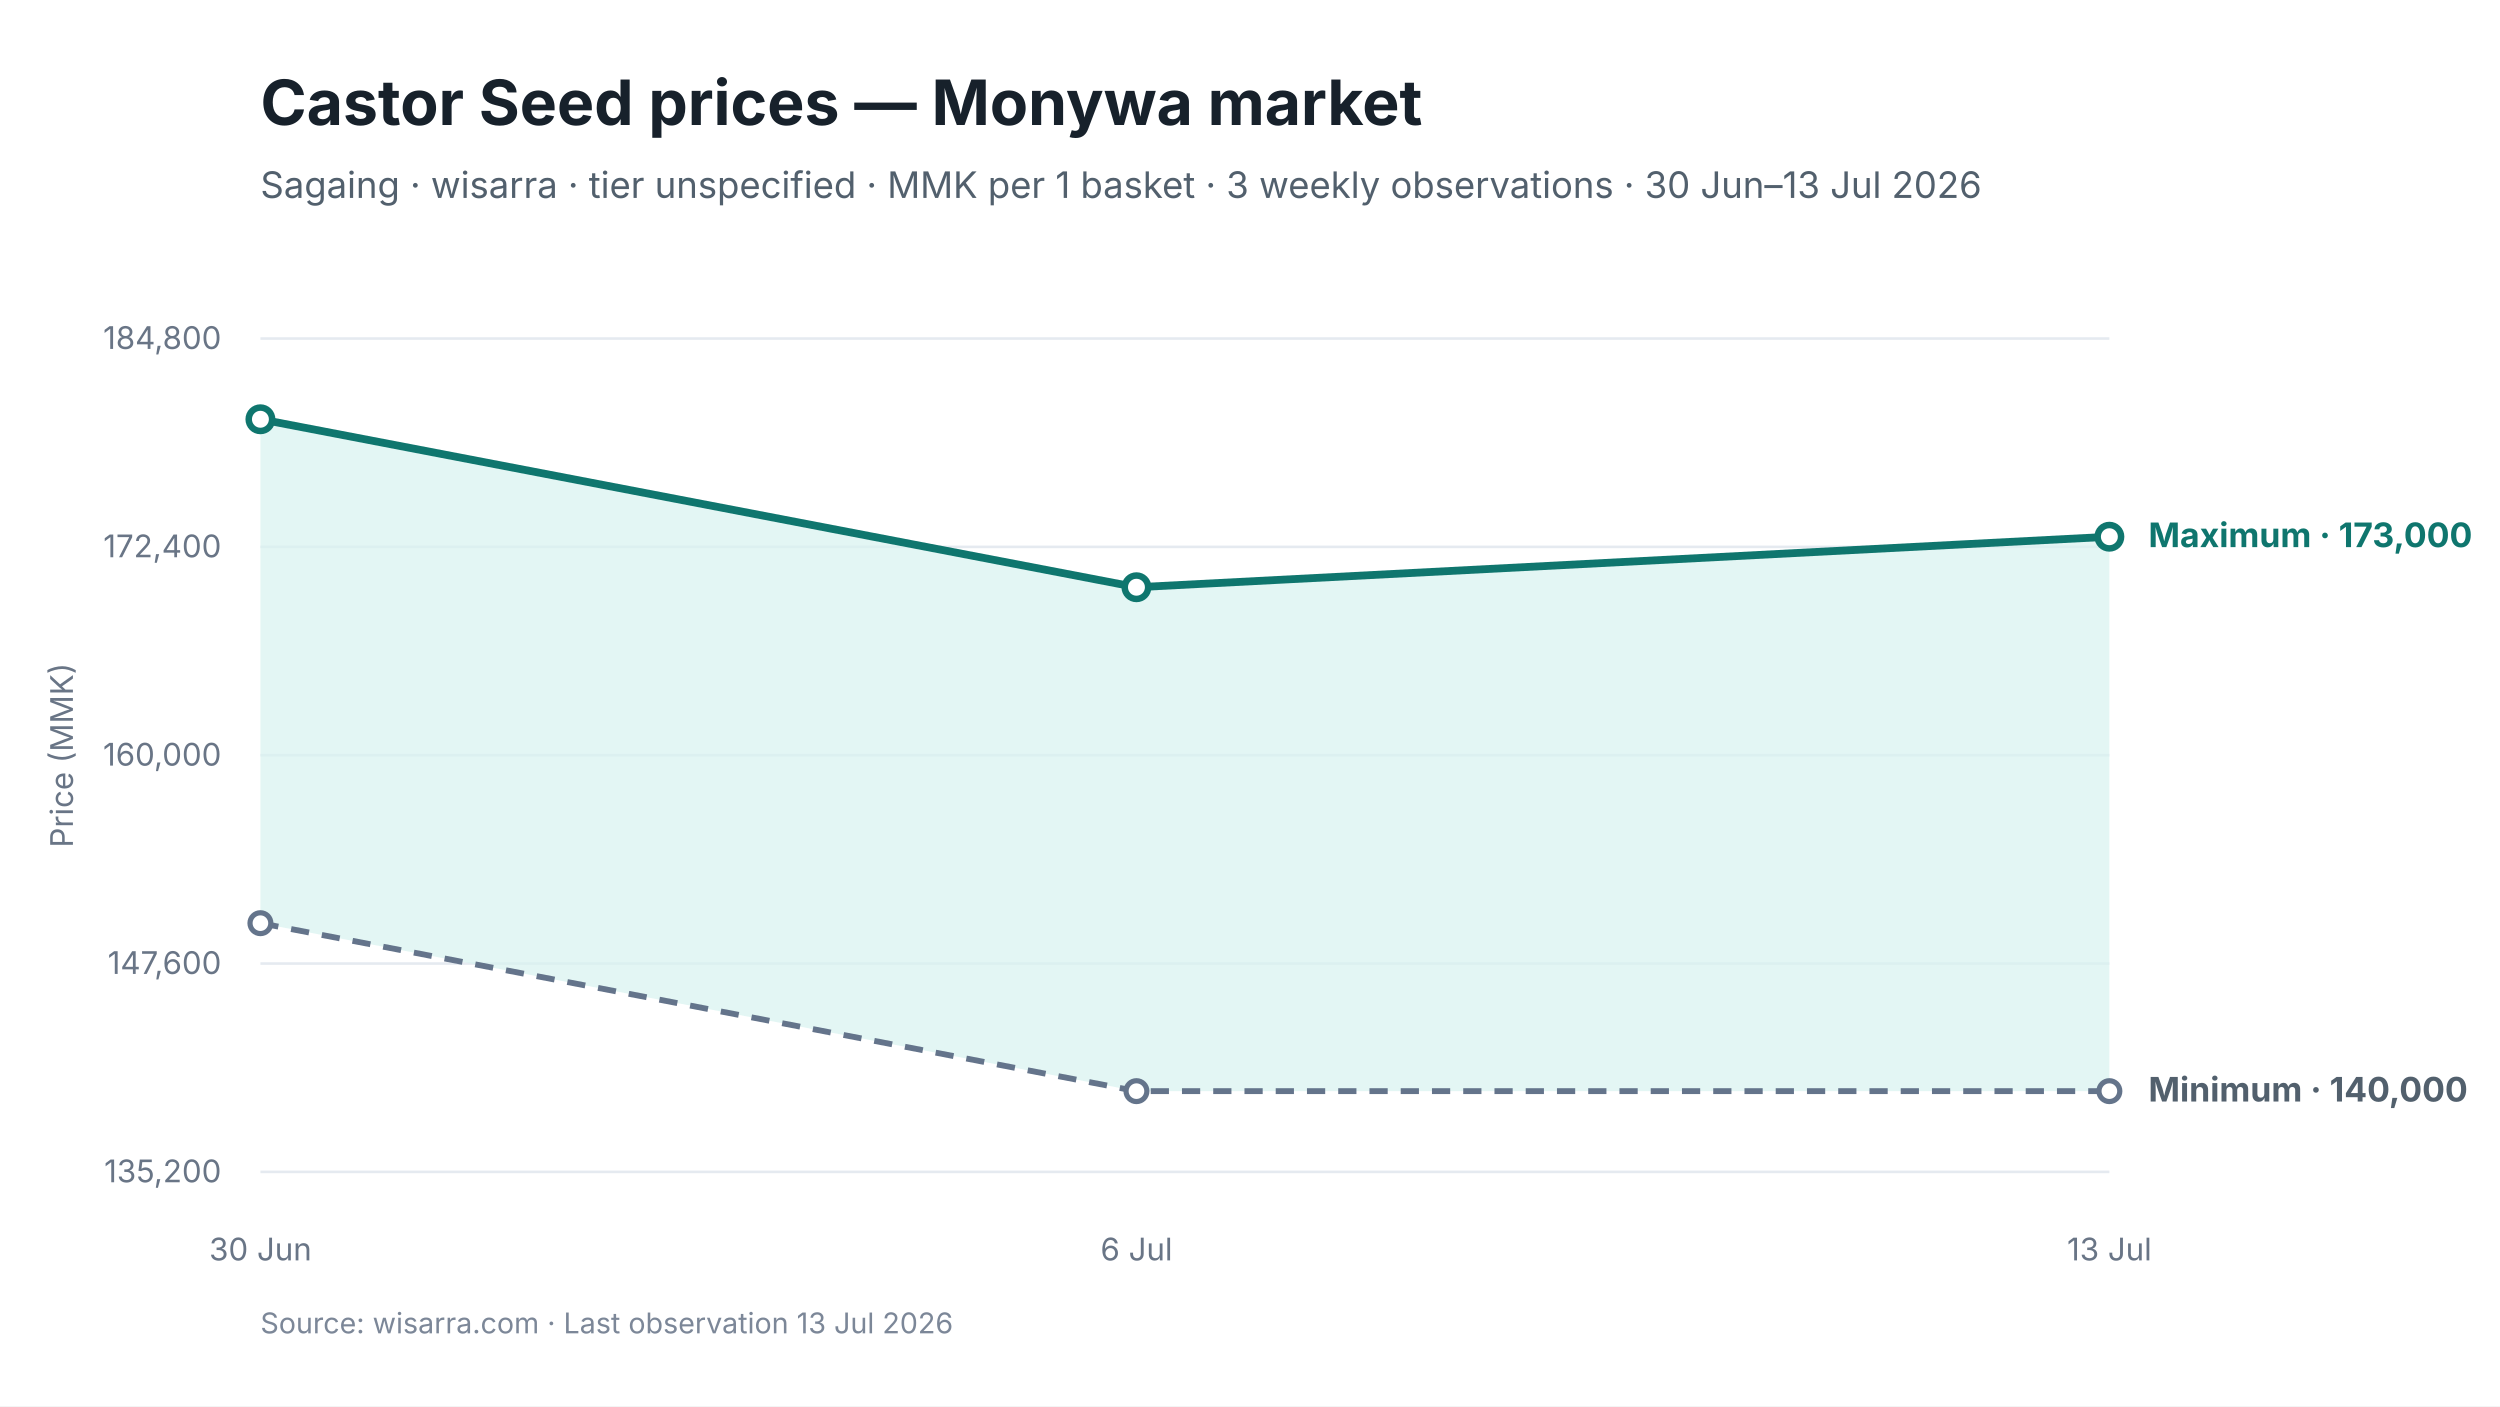
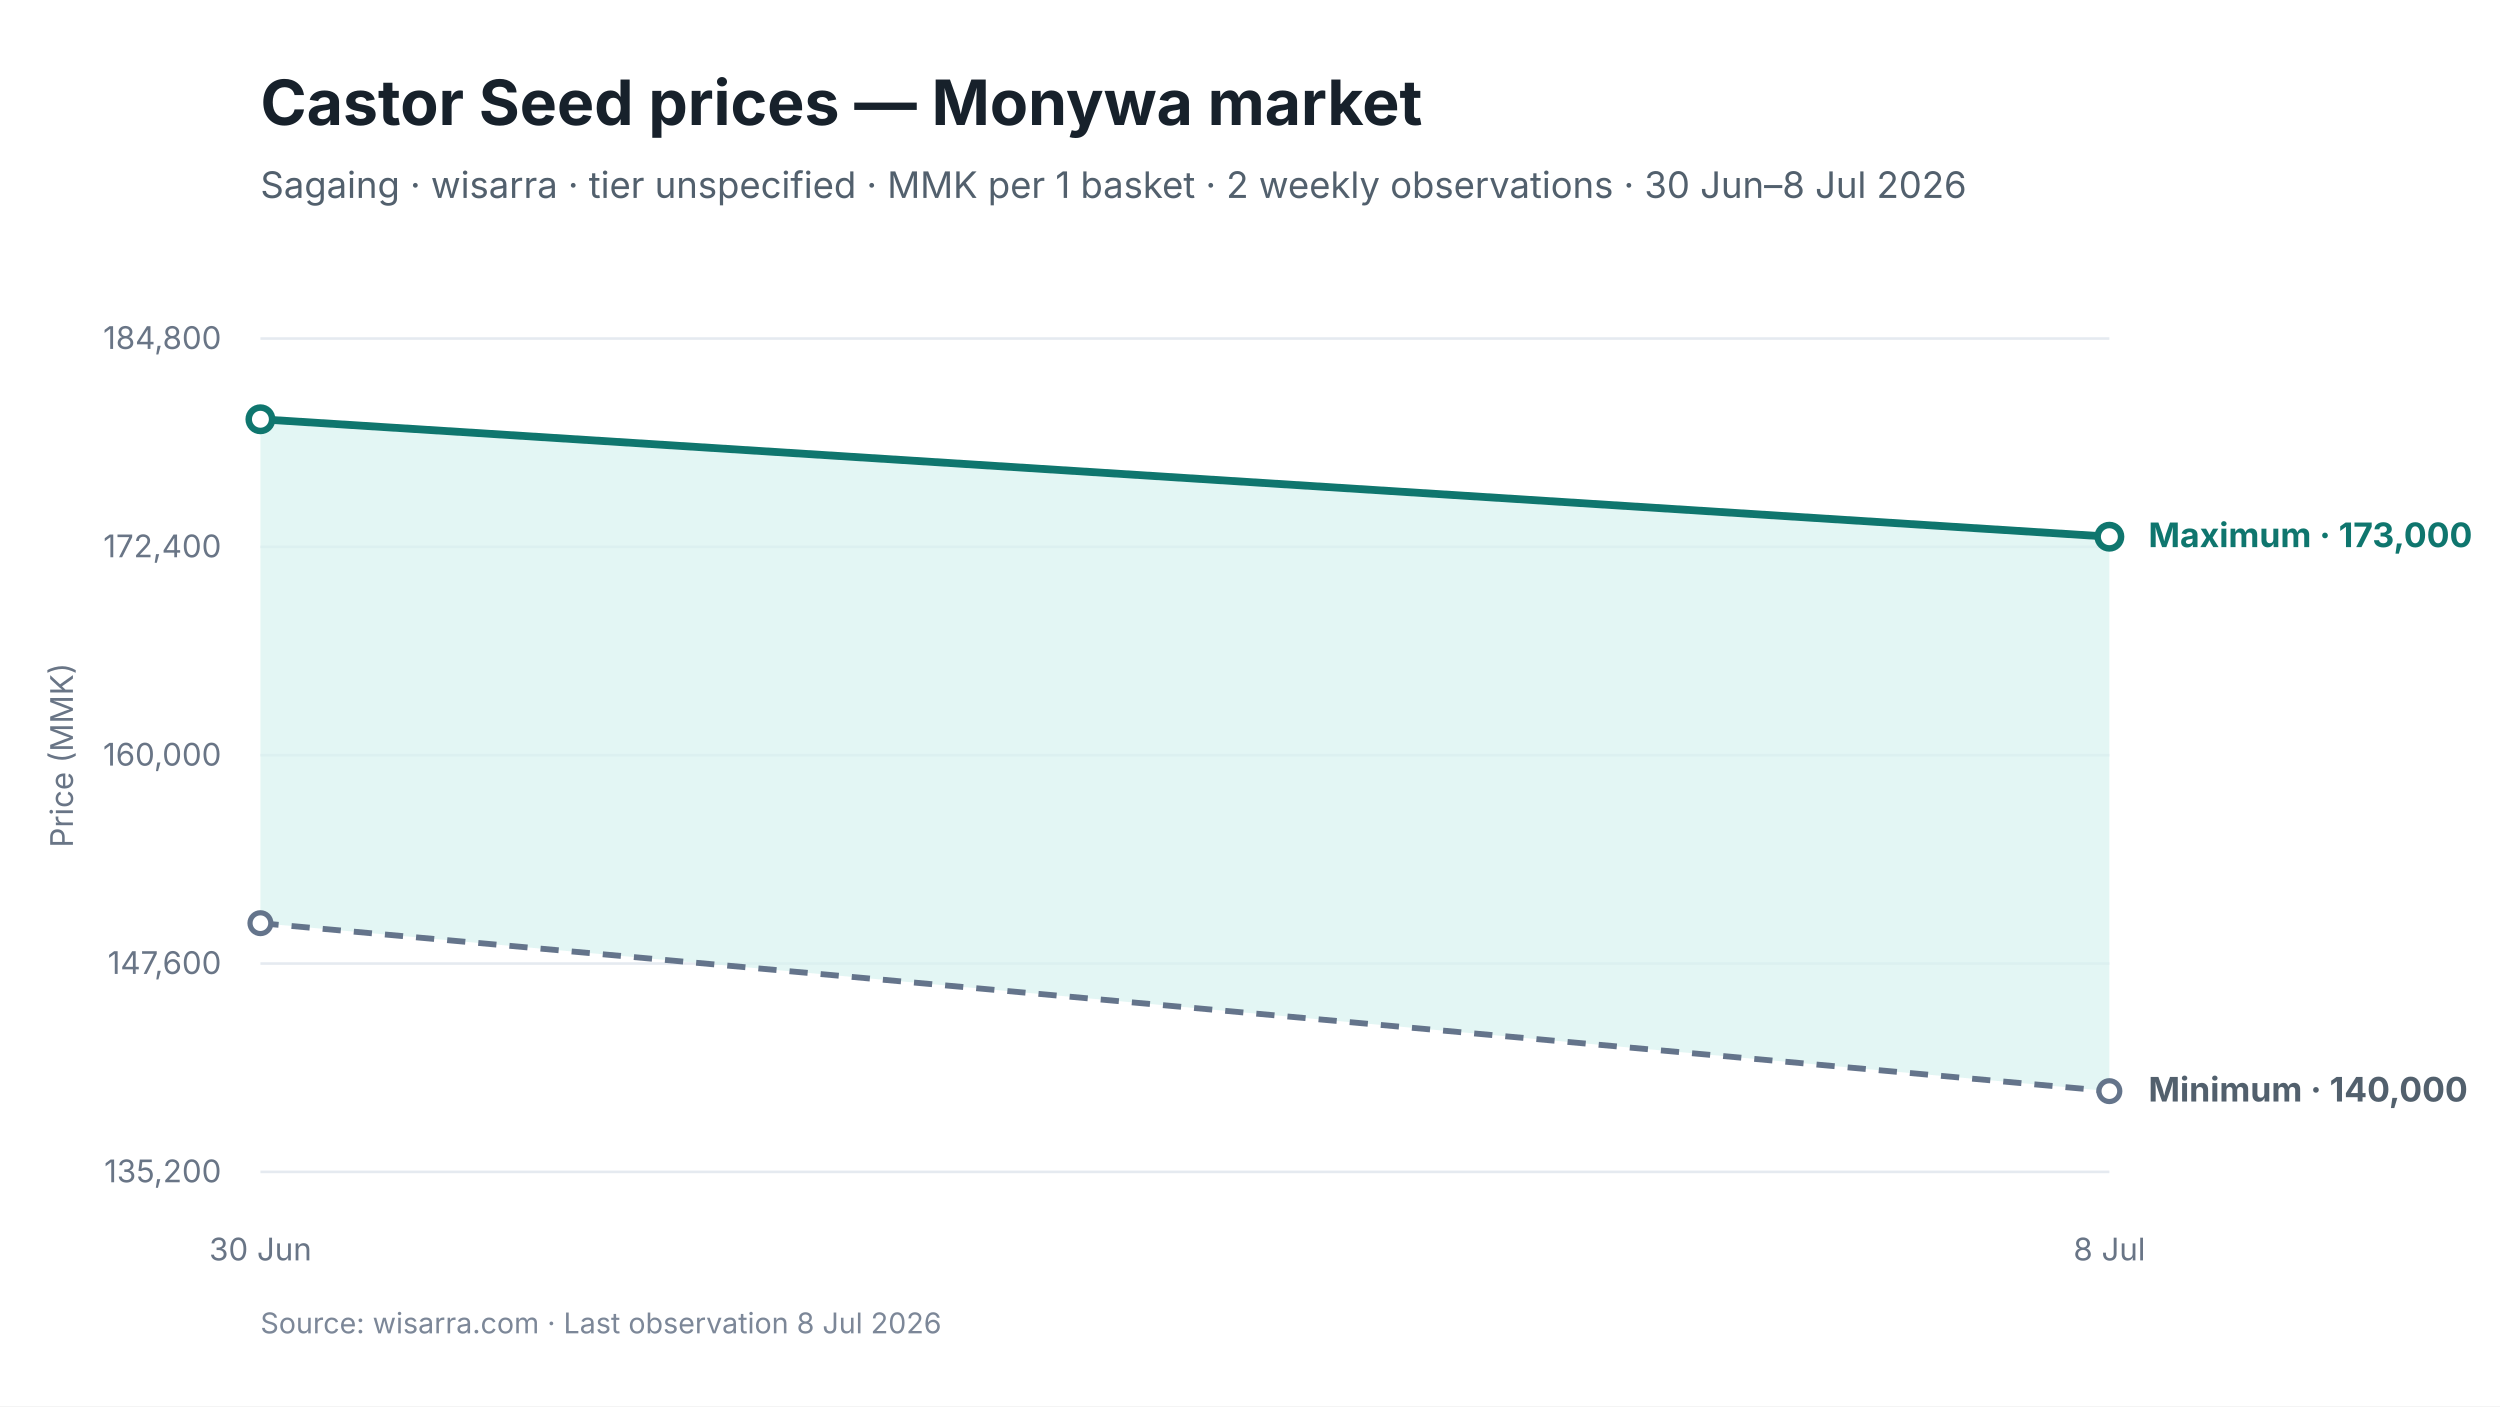
<svg xmlns="http://www.w3.org/2000/svg" viewBox="0 0 960 540" width="960" height="540" role="img" aria-labelledby="chart-title chart-desc">
  <style>
text { font-family: Inter, -apple-system, BlinkMacSystemFont, "Segoe UI", sans-serif; fill: #17212B; }
.chart-title { font-size: 24px; font-weight: 650; }
.subtitle { font-size: 14px; fill: #52606D; }
.axis { font-size: 12px; fill: #697586; }
.grid { stroke: #E5EAF0; stroke-width: 1; }
.range { fill: #D9F3F0; fill-opacity: 0.72; }
.maximum { stroke: #0F766E; stroke-width: 3; fill: none; }
.minimum { stroke: #64748B; stroke-width: 2.25; stroke-dasharray: 7 5; fill: none; }
.modal { stroke: #2563EB; stroke-width: 3; fill: none; }
.point-max { fill: #FFFFFF; stroke: #0F766E; stroke-width: 2.5; }
.point-min { fill: #FFFFFF; stroke: #64748B; stroke-width: 2; }
.point-modal { fill: #FFFFFF; stroke: #2563EB; stroke-width: 2.5; }
.direct-label { font-size: 13px; font-weight: 650; }
.maximum-label { fill: #0F766E; }
.minimum-label { fill: #52606D; }
.combined-label { fill: #334155; }
.modal-label { fill: #1D4ED8; }
.source { font-size: 11px; fill: #7C8798; }
</style>
  <rect width="960" height="540" fill="#FFFFFF" />
  <text id="chart-title" x="100" y="48" class="chart-title">Castor Seed prices — Monywa market</text>
-   <text x="100" y="76" class="subtitle">Sagaing · wisarra · tier unspecified · MMK per 1 basket · 3 weekly observations · 30 Jun–13 Jul 2026</text>
+   <text x="100" y="76" class="subtitle">Sagaing · wisarra · tier unspecified · MMK per 1 basket · 2 weekly observations · 30 Jun–8 Jul 2026</text>
  <line x1="100" y1="130.0" x2="810" y2="130.0" class="grid" />
  <text x="85" y="134.0" text-anchor="end" class="axis">184,800</text>
  <line x1="100" y1="210.0" x2="810" y2="210.0" class="grid" />
  <text x="85" y="214.0" text-anchor="end" class="axis">172,400</text>
  <line x1="100" y1="290.0" x2="810" y2="290.0" class="grid" />
  <text x="85" y="294.0" text-anchor="end" class="axis">160,000</text>
  <line x1="100" y1="370.0" x2="810" y2="370.0" class="grid" />
  <text x="85" y="374.0" text-anchor="end" class="axis">147,600</text>
  <line x1="100" y1="450.0" x2="810" y2="450.0" class="grid" />
  <text x="85" y="454.0" text-anchor="end" class="axis">135,200</text>
-   <polygon points="100.0,354.5 436.4,419.0 810.0,419.0 810.0,206.1 436.4,225.5 100.0,161.0" class="range" />
-   <path d="M 100.0 354.5 L 436.4 419.0 L 810.0 419.0" class="minimum" />
-   <path d="M 100.0 161.0 L 436.4 225.5 L 810.0 206.1" class="maximum" />
+   <polygon points="100.0,354.5 810.0,419.0 810.0,206.1 100.0,161.0" class="range" />
+   <path d="M 100.0 354.5 L 810.0 419.0" class="minimum" />
+   <path d="M 100.0 161.0 L 810.0 206.1" class="maximum" />
  <circle cx="100.0" cy="354.5" r="4" class="point-min" />
-   <circle cx="436.4" cy="419.0" r="4" class="point-min" />
  <circle cx="810.0" cy="419.0" r="4" class="point-min" />
  <circle cx="100.0" cy="161.0" r="4.5" class="point-max" />
-   <circle cx="436.4" cy="225.5" r="4.5" class="point-max" />
  <circle cx="810.0" cy="206.1" r="4.5" class="point-max" />
  <text x="100.0" y="484" text-anchor="middle" class="axis">30 Jun</text>
-   <text x="436.4" y="484" text-anchor="middle" class="axis">6 Jul</text>
-   <text x="810.0" y="484" text-anchor="middle" class="axis">13 Jul</text>
+   <text x="810.0" y="484" text-anchor="middle" class="axis">8 Jul</text>
  <text x="825.0" y="210.1" class="direct-label maximum-label">Maximum · 173,000</text>
  <text x="825.0" y="423.0" class="direct-label minimum-label">Minimum · 140,000</text>
  <text x="28" y="290.0" text-anchor="middle" class="axis" transform="rotate(-90 28 290.0)">Price (MMK)</text>
-   <text x="100" y="512" class="source">Source: wisarra.com · Last observation 13 Jul 2026</text>
+   <text x="100" y="512" class="source">Source: wisarra.com · Last observation 8 Jul 2026</text>
</svg>
